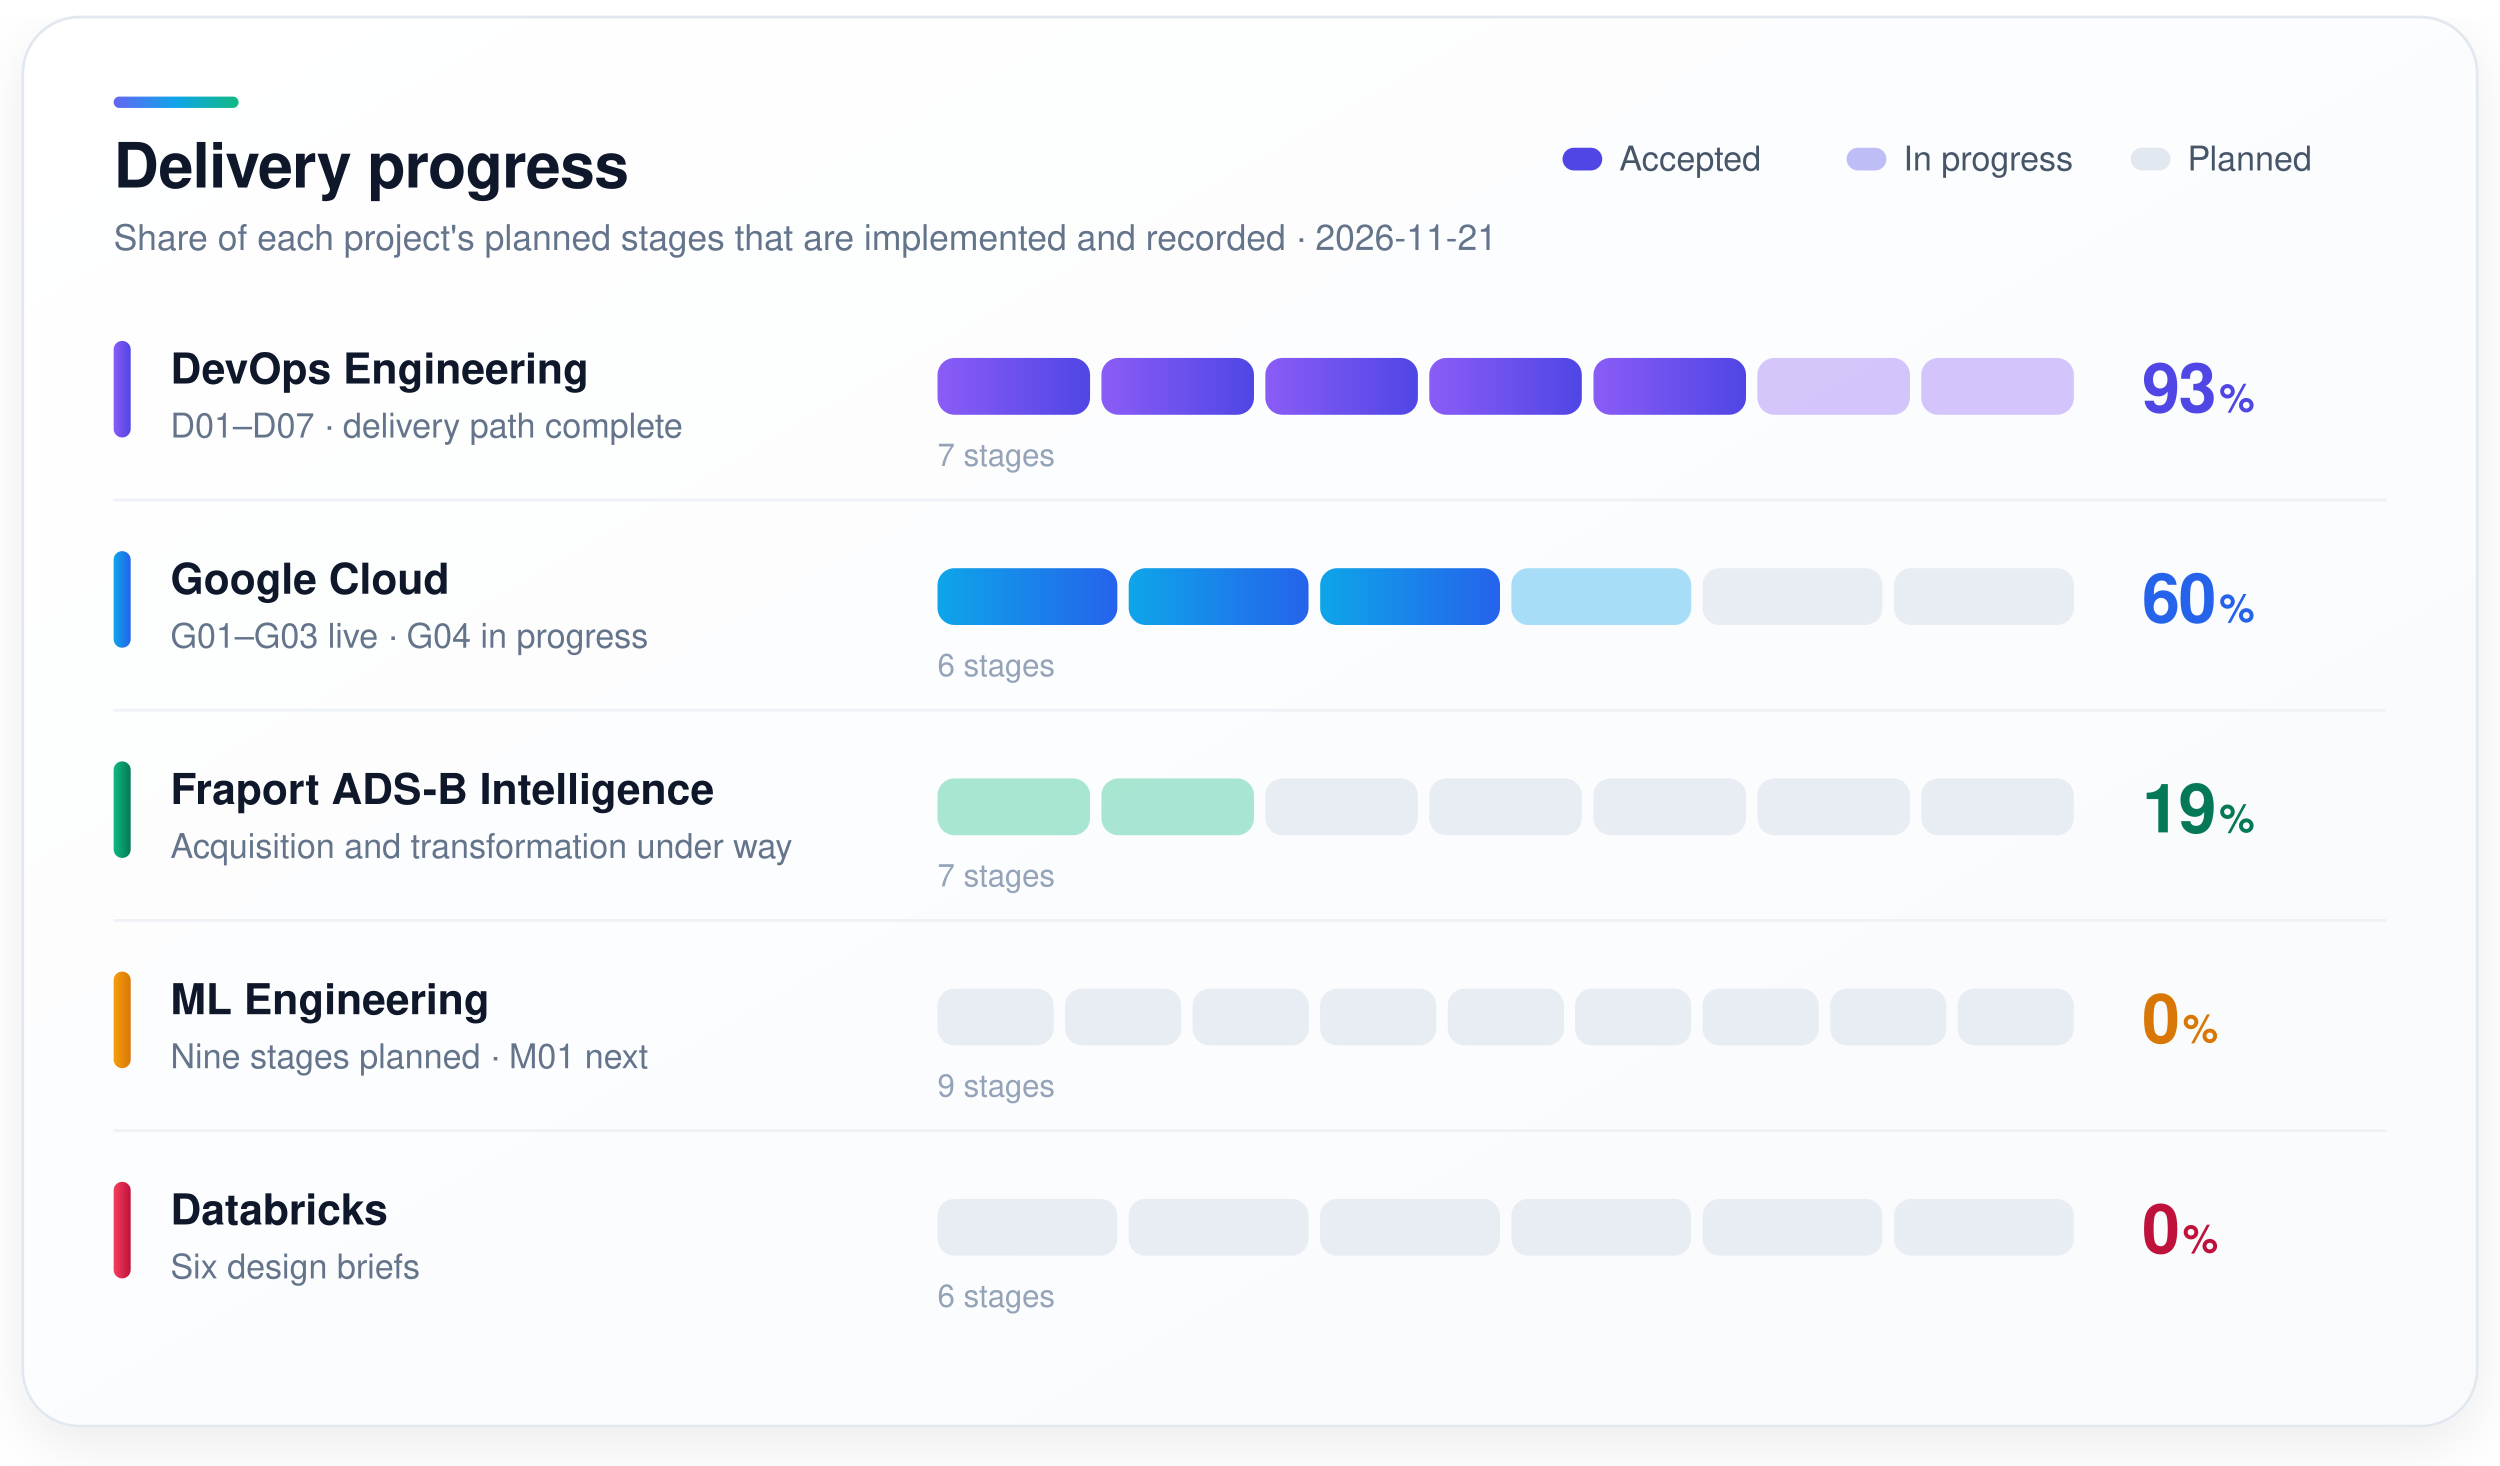
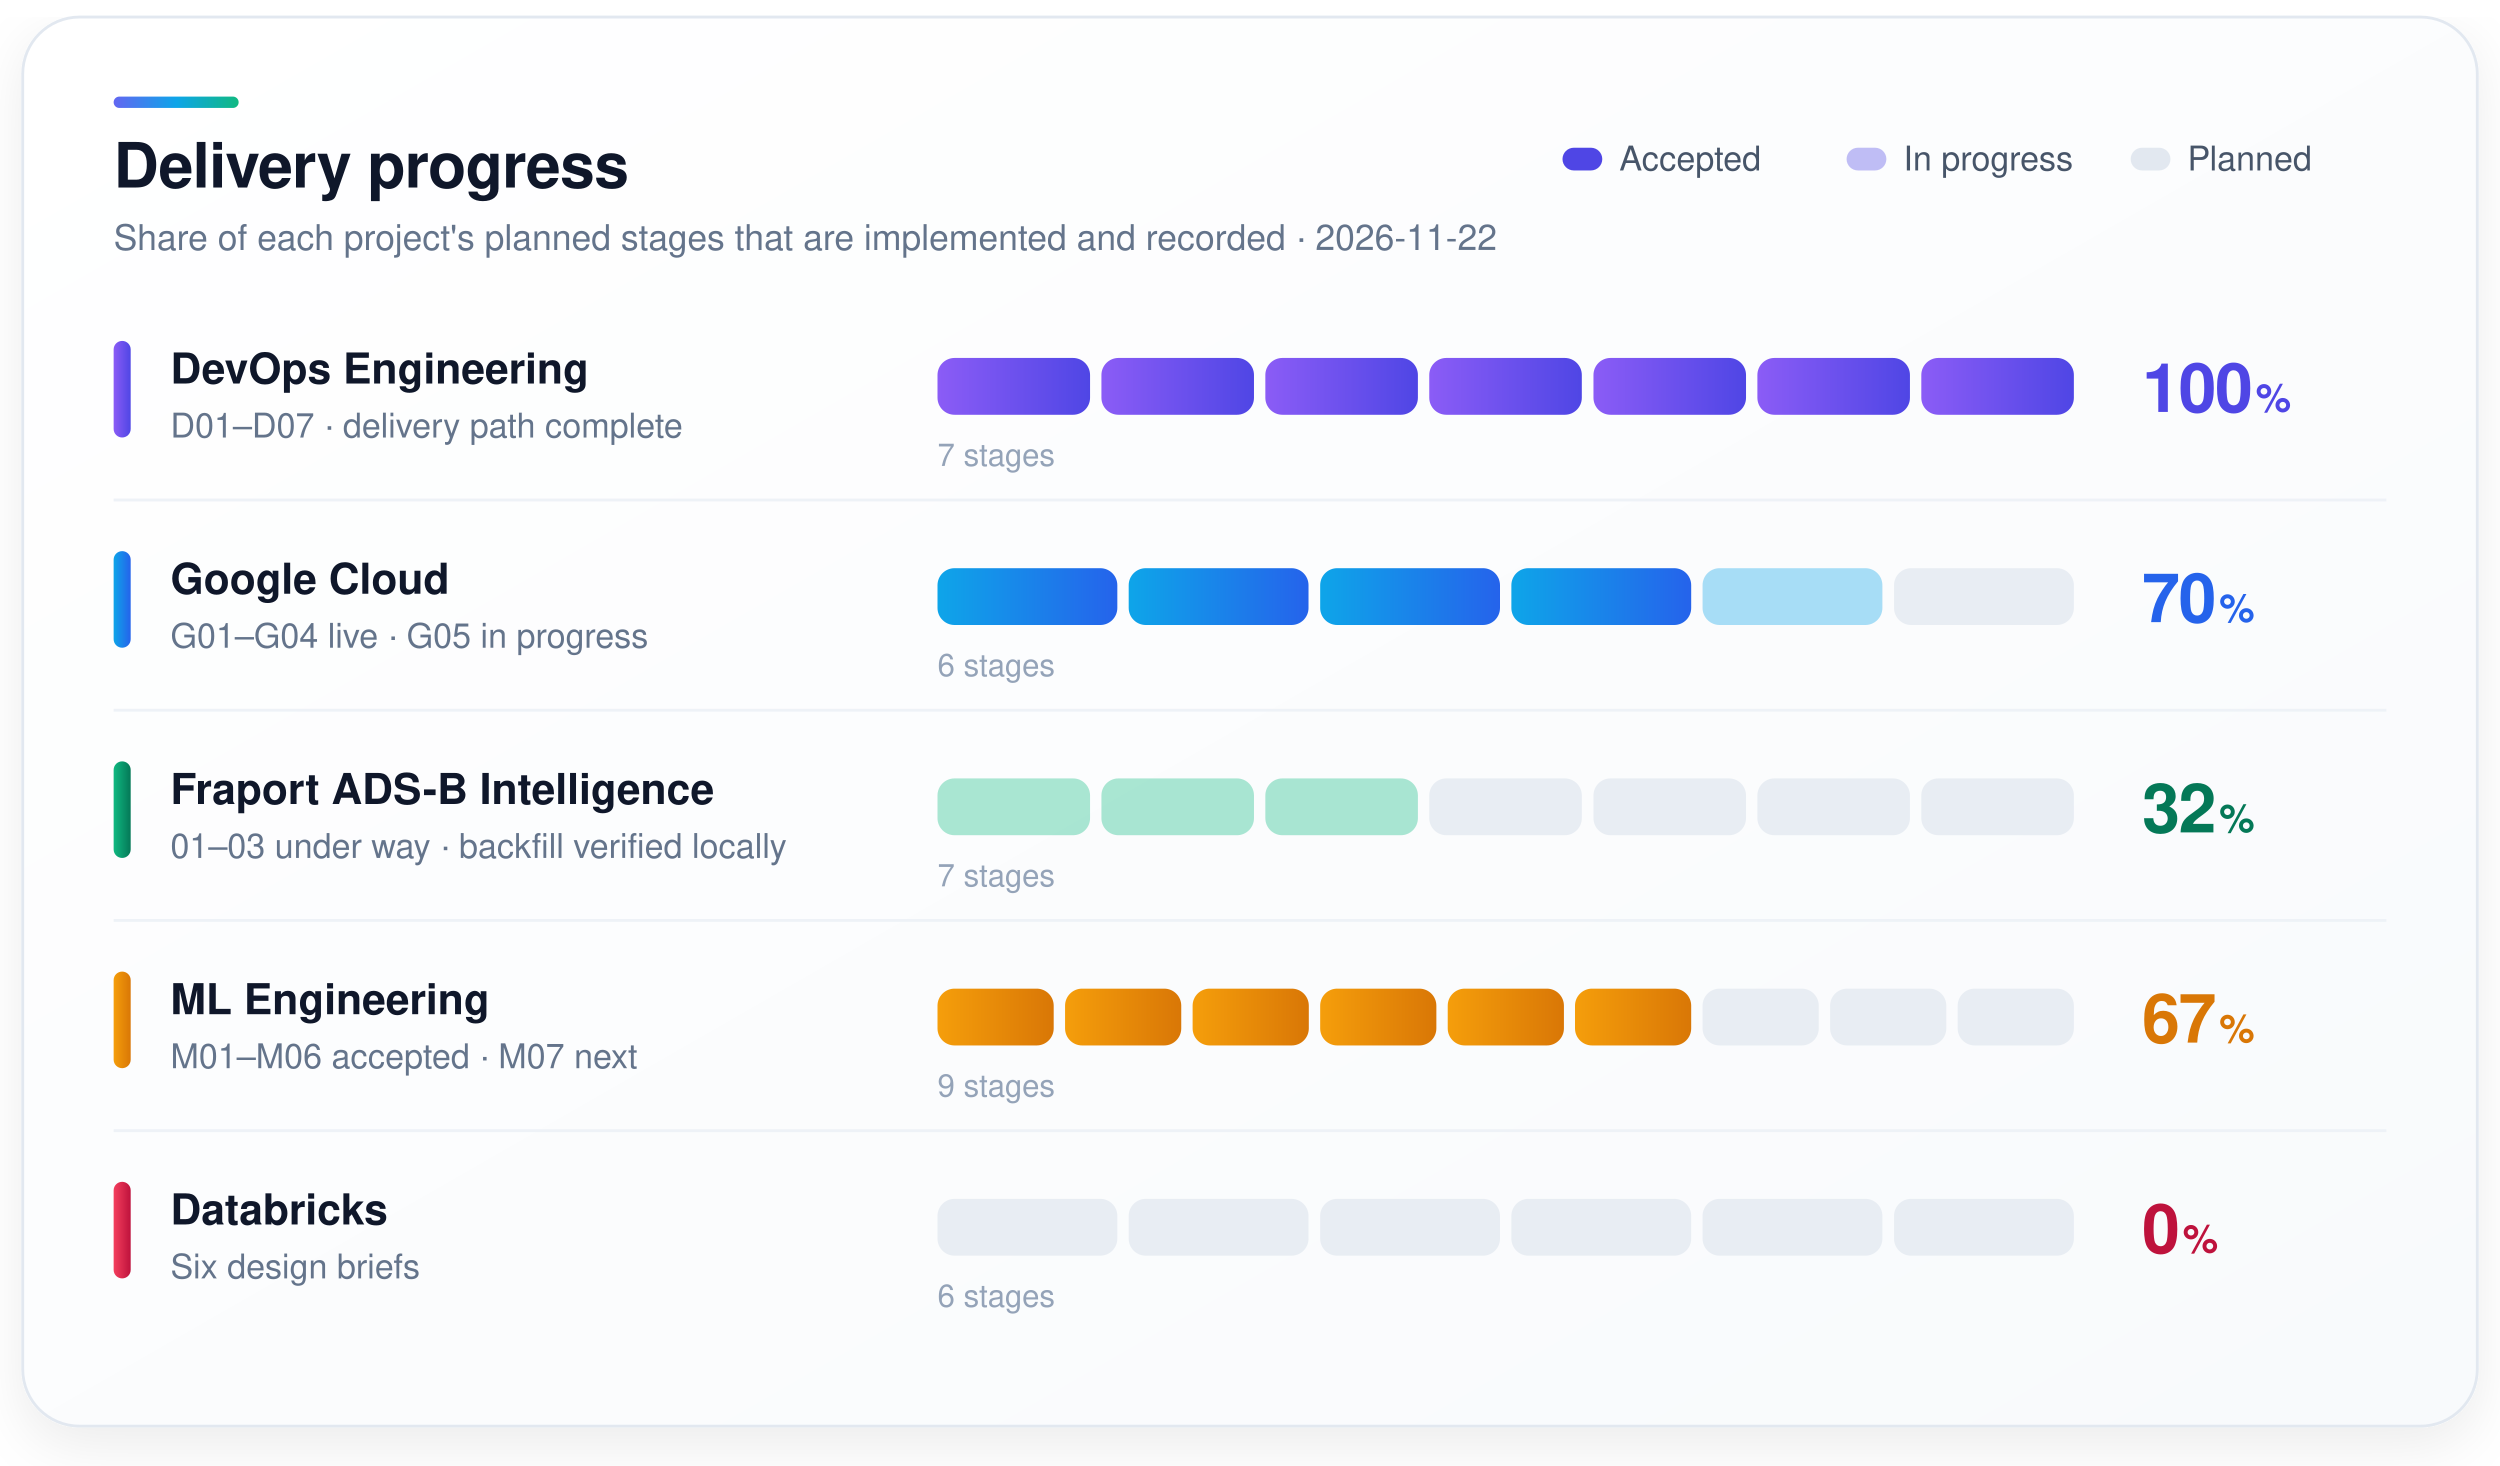
<svg xmlns="http://www.w3.org/2000/svg" width="880" height="516" viewBox="0 0 880 516" font-family="Segoe UI, -apple-system, Helvetica, Arial, sans-serif">
  <defs>
    <linearGradient id="bg" x1="0" y1="0" x2="1" y2="1">
      <stop offset="0" stop-color="#ffffff" />
      <stop offset="1" stop-color="#f8fafc" />
    </linearGradient>
    <linearGradient id="hl" x1="0" x2="1">
      <stop offset="0" stop-color="#6366f1" />
      <stop offset="0.5" stop-color="#0ea5e9" />
      <stop offset="1" stop-color="#10b981" />
    </linearGradient>
    <filter id="sh" x="-5%" y="-5%" width="110%" height="115%">
      <feDropShadow dx="0" dy="6" stdDeviation="10" flood-color="#0f172a" flood-opacity="0.08" />
    </filter>
    <linearGradient id="g0" x1="0" x2="1">
      <stop offset="0" stop-color="#8b5cf6" />
      <stop offset="1" stop-color="#4f46e5" />
    </linearGradient>
    <linearGradient id="g1" x1="0" x2="1">
      <stop offset="0" stop-color="#0ea5e9" />
      <stop offset="1" stop-color="#2563eb" />
    </linearGradient>
    <linearGradient id="g2" x1="0" x2="1">
      <stop offset="0" stop-color="#10b981" />
      <stop offset="1" stop-color="#047857" />
    </linearGradient>
    <linearGradient id="g3" x1="0" x2="1">
      <stop offset="0" stop-color="#f59e0b" />
      <stop offset="1" stop-color="#d97706" />
    </linearGradient>
    <linearGradient id="g4" x1="0" x2="1">
      <stop offset="0" stop-color="#f43f5e" />
      <stop offset="1" stop-color="#be123c" />
    </linearGradient>
  </defs>
  <rect x="8" y="6" width="864" height="496" rx="20" fill="url(#bg)" stroke="#e2e8f0" filter="url(#sh)" />
  <rect x="40" y="34" width="44" height="4" rx="2" fill="url(#hl)" />
  <text x="40" y="66" fill="#0f172a" font-size="22" font-weight="700" letter-spacing="-0.3">Delivery progress</text>
-   <text x="40" y="88" fill="#64748b" font-size="12.5">Share of each project's planned stages that are implemented and recorded · 2026-11-21</text>
+   <text x="40" y="88" fill="#64748b" font-size="12.5">Share of each project's planned stages that are implemented and recorded · 2026-11-22</text>
  <rect x="550" y="52" width="14" height="8" rx="4" fill="#4f46e5" fill-opacity="1" />
  <text x="570" y="60" fill="#475569" font-size="12">Accepted</text>
  <rect x="650" y="52" width="14" height="8" rx="4" fill="#4f46e5" fill-opacity="0.35" />
  <text x="670" y="60" fill="#475569" font-size="12">In progress</text>
  <rect x="750" y="52" width="14" height="8" rx="4" fill="#e2e8f0" fill-opacity="1" />
  <text x="770" y="60" fill="#475569" font-size="12">Planned</text>
  <rect x="40" y="120" width="6" height="34" rx="3" fill="url(#g0)" />
  <text x="60" y="135" fill="#0f172a" font-size="15" font-weight="650">DevOps Engineering</text>
  <text x="60" y="154" fill="#64748b" font-size="12">D01–D07 · delivery path complete</text>
  <rect x="330.0" y="126" width="53.7" height="20" rx="6" fill="url(#g0)" />
  <rect x="387.7" y="126" width="53.7" height="20" rx="6" fill="url(#g0)" />
  <rect x="445.4" y="126" width="53.7" height="20" rx="6" fill="url(#g0)" />
  <rect x="503.1" y="126" width="53.7" height="20" rx="6" fill="url(#g0)" />
  <rect x="560.9" y="126" width="53.7" height="20" rx="6" fill="url(#g0)" />
-   <rect x="618.6" y="126" width="53.7" height="20" rx="6" fill="#8b5cf6" fill-opacity="0.35" />
-   <rect x="676.3" y="126" width="53.7" height="20" rx="6" fill="#8b5cf6" fill-opacity="0.35" />
-   <text x="754" y="145" fill="#4f46e5" font-size="24" font-weight="700" letter-spacing="-0.5">93<tspan font-size="14" font-weight="600" dx="1">%</tspan>
+   <rect x="618.6" y="126" width="53.7" height="20" rx="6" fill="url(#g0)" />
+   <rect x="676.3" y="126" width="53.7" height="20" rx="6" fill="url(#g0)" />
+   <text x="754" y="145" fill="#4f46e5" font-size="24" font-weight="700" letter-spacing="-0.5">100<tspan font-size="14" font-weight="600" dx="1">%</tspan>
  </text>
  <text x="330" y="164" fill="#94a3b8" font-size="11">7 stages</text>
  <line x1="40" x2="840" y1="176" y2="176" stroke="#eef2f7" />
  <rect x="40" y="194" width="6" height="34" rx="3" fill="url(#g1)" />
  <text x="60" y="209" fill="#0f172a" font-size="15" font-weight="650">Google Cloud</text>
-   <text x="60" y="228" fill="#64748b" font-size="12">G01–G03 live · G04 in progress</text>
+   <text x="60" y="228" fill="#64748b" font-size="12">G01–G04 live · G05 in progress</text>
  <rect x="330.0" y="200" width="63.3" height="20" rx="6" fill="url(#g1)" />
  <rect x="397.3" y="200" width="63.3" height="20" rx="6" fill="url(#g1)" />
  <rect x="464.7" y="200" width="63.3" height="20" rx="6" fill="url(#g1)" />
-   <rect x="532.0" y="200" width="63.3" height="20" rx="6" fill="#0ea5e9" fill-opacity="0.35" />
-   <rect x="599.3" y="200" width="63.3" height="20" rx="6" fill="#e8edf3" />
+   <rect x="532.0" y="200" width="63.3" height="20" rx="6" fill="url(#g1)" />
+   <rect x="599.3" y="200" width="63.3" height="20" rx="6" fill="#0ea5e9" fill-opacity="0.35" />
  <rect x="666.7" y="200" width="63.3" height="20" rx="6" fill="#e8edf3" />
-   <text x="754" y="219" fill="#2563eb" font-size="24" font-weight="700" letter-spacing="-0.5">60<tspan font-size="14" font-weight="600" dx="1">%</tspan>
+   <text x="754" y="219" fill="#2563eb" font-size="24" font-weight="700" letter-spacing="-0.5">70<tspan font-size="14" font-weight="600" dx="1">%</tspan>
  </text>
  <text x="330" y="238" fill="#94a3b8" font-size="11">6 stages</text>
  <line x1="40" x2="840" y1="250" y2="250" stroke="#eef2f7" />
  <rect x="40" y="268" width="6" height="34" rx="3" fill="url(#g2)" />
  <text x="60" y="283" fill="#0f172a" font-size="15" font-weight="650">Fraport ADS-B Intelligence</text>
-   <text x="60" y="302" fill="#64748b" font-size="12">Acquisition and transformation under way</text>
+   <text x="60" y="302" fill="#64748b" font-size="12">01–03 under way · backfill verified locally</text>
  <rect x="330.0" y="274" width="53.7" height="20" rx="6" fill="#10b981" fill-opacity="0.35" />
  <rect x="387.7" y="274" width="53.7" height="20" rx="6" fill="#10b981" fill-opacity="0.35" />
-   <rect x="445.4" y="274" width="53.7" height="20" rx="6" fill="#e8edf3" />
+   <rect x="445.4" y="274" width="53.7" height="20" rx="6" fill="#10b981" fill-opacity="0.35" />
  <rect x="503.1" y="274" width="53.7" height="20" rx="6" fill="#e8edf3" />
  <rect x="560.9" y="274" width="53.7" height="20" rx="6" fill="#e8edf3" />
  <rect x="618.6" y="274" width="53.7" height="20" rx="6" fill="#e8edf3" />
  <rect x="676.3" y="274" width="53.7" height="20" rx="6" fill="#e8edf3" />
-   <text x="754" y="293" fill="#047857" font-size="24" font-weight="700" letter-spacing="-0.5">19<tspan font-size="14" font-weight="600" dx="1">%</tspan>
+   <text x="754" y="293" fill="#047857" font-size="24" font-weight="700" letter-spacing="-0.5">32<tspan font-size="14" font-weight="600" dx="1">%</tspan>
  </text>
  <text x="330" y="312" fill="#94a3b8" font-size="11">7 stages</text>
  <line x1="40" x2="840" y1="324" y2="324" stroke="#eef2f7" />
  <rect x="40" y="342" width="6" height="34" rx="3" fill="url(#g3)" />
  <text x="60" y="357" fill="#0f172a" font-size="15" font-weight="650">ML Engineering</text>
-   <text x="60" y="376" fill="#64748b" font-size="12">Nine stages planned · M01 next</text>
-   <rect x="330.0" y="348" width="40.9" height="20" rx="6" fill="#e8edf3" />
-   <rect x="374.9" y="348" width="40.9" height="20" rx="6" fill="#e8edf3" />
-   <rect x="419.8" y="348" width="40.9" height="20" rx="6" fill="#e8edf3" />
-   <rect x="464.7" y="348" width="40.9" height="20" rx="6" fill="#e8edf3" />
-   <rect x="509.6" y="348" width="40.9" height="20" rx="6" fill="#e8edf3" />
-   <rect x="554.4" y="348" width="40.9" height="20" rx="6" fill="#e8edf3" />
+   <text x="60" y="376" fill="#64748b" font-size="12">M01–M06 accepted · M07 next</text>
+   <rect x="330.0" y="348" width="40.9" height="20" rx="6" fill="url(#g3)" />
+   <rect x="374.9" y="348" width="40.9" height="20" rx="6" fill="url(#g3)" />
+   <rect x="419.8" y="348" width="40.9" height="20" rx="6" fill="url(#g3)" />
+   <rect x="464.7" y="348" width="40.9" height="20" rx="6" fill="url(#g3)" />
+   <rect x="509.6" y="348" width="40.9" height="20" rx="6" fill="url(#g3)" />
+   <rect x="554.4" y="348" width="40.9" height="20" rx="6" fill="url(#g3)" />
  <rect x="599.3" y="348" width="40.9" height="20" rx="6" fill="#e8edf3" />
  <rect x="644.2" y="348" width="40.9" height="20" rx="6" fill="#e8edf3" />
  <rect x="689.1" y="348" width="40.9" height="20" rx="6" fill="#e8edf3" />
-   <text x="754" y="367" fill="#d97706" font-size="24" font-weight="700" letter-spacing="-0.5">0<tspan font-size="14" font-weight="600" dx="1">%</tspan>
+   <text x="754" y="367" fill="#d97706" font-size="24" font-weight="700" letter-spacing="-0.5">67<tspan font-size="14" font-weight="600" dx="1">%</tspan>
  </text>
  <text x="330" y="386" fill="#94a3b8" font-size="11">9 stages</text>
  <line x1="40" x2="840" y1="398" y2="398" stroke="#eef2f7" />
  <rect x="40" y="416" width="6" height="34" rx="3" fill="url(#g4)" />
  <text x="60" y="431" fill="#0f172a" font-size="15" font-weight="650">Databricks</text>
  <text x="60" y="450" fill="#64748b" font-size="12">Six design briefs</text>
  <rect x="330.0" y="422" width="63.3" height="20" rx="6" fill="#e8edf3" />
  <rect x="397.3" y="422" width="63.3" height="20" rx="6" fill="#e8edf3" />
  <rect x="464.7" y="422" width="63.3" height="20" rx="6" fill="#e8edf3" />
  <rect x="532.0" y="422" width="63.3" height="20" rx="6" fill="#e8edf3" />
  <rect x="599.3" y="422" width="63.3" height="20" rx="6" fill="#e8edf3" />
  <rect x="666.7" y="422" width="63.3" height="20" rx="6" fill="#e8edf3" />
  <text x="754" y="441" fill="#be123c" font-size="24" font-weight="700" letter-spacing="-0.5">0<tspan font-size="14" font-weight="600" dx="1">%</tspan>
  </text>
  <text x="330" y="460" fill="#94a3b8" font-size="11">6 stages</text>
</svg>
